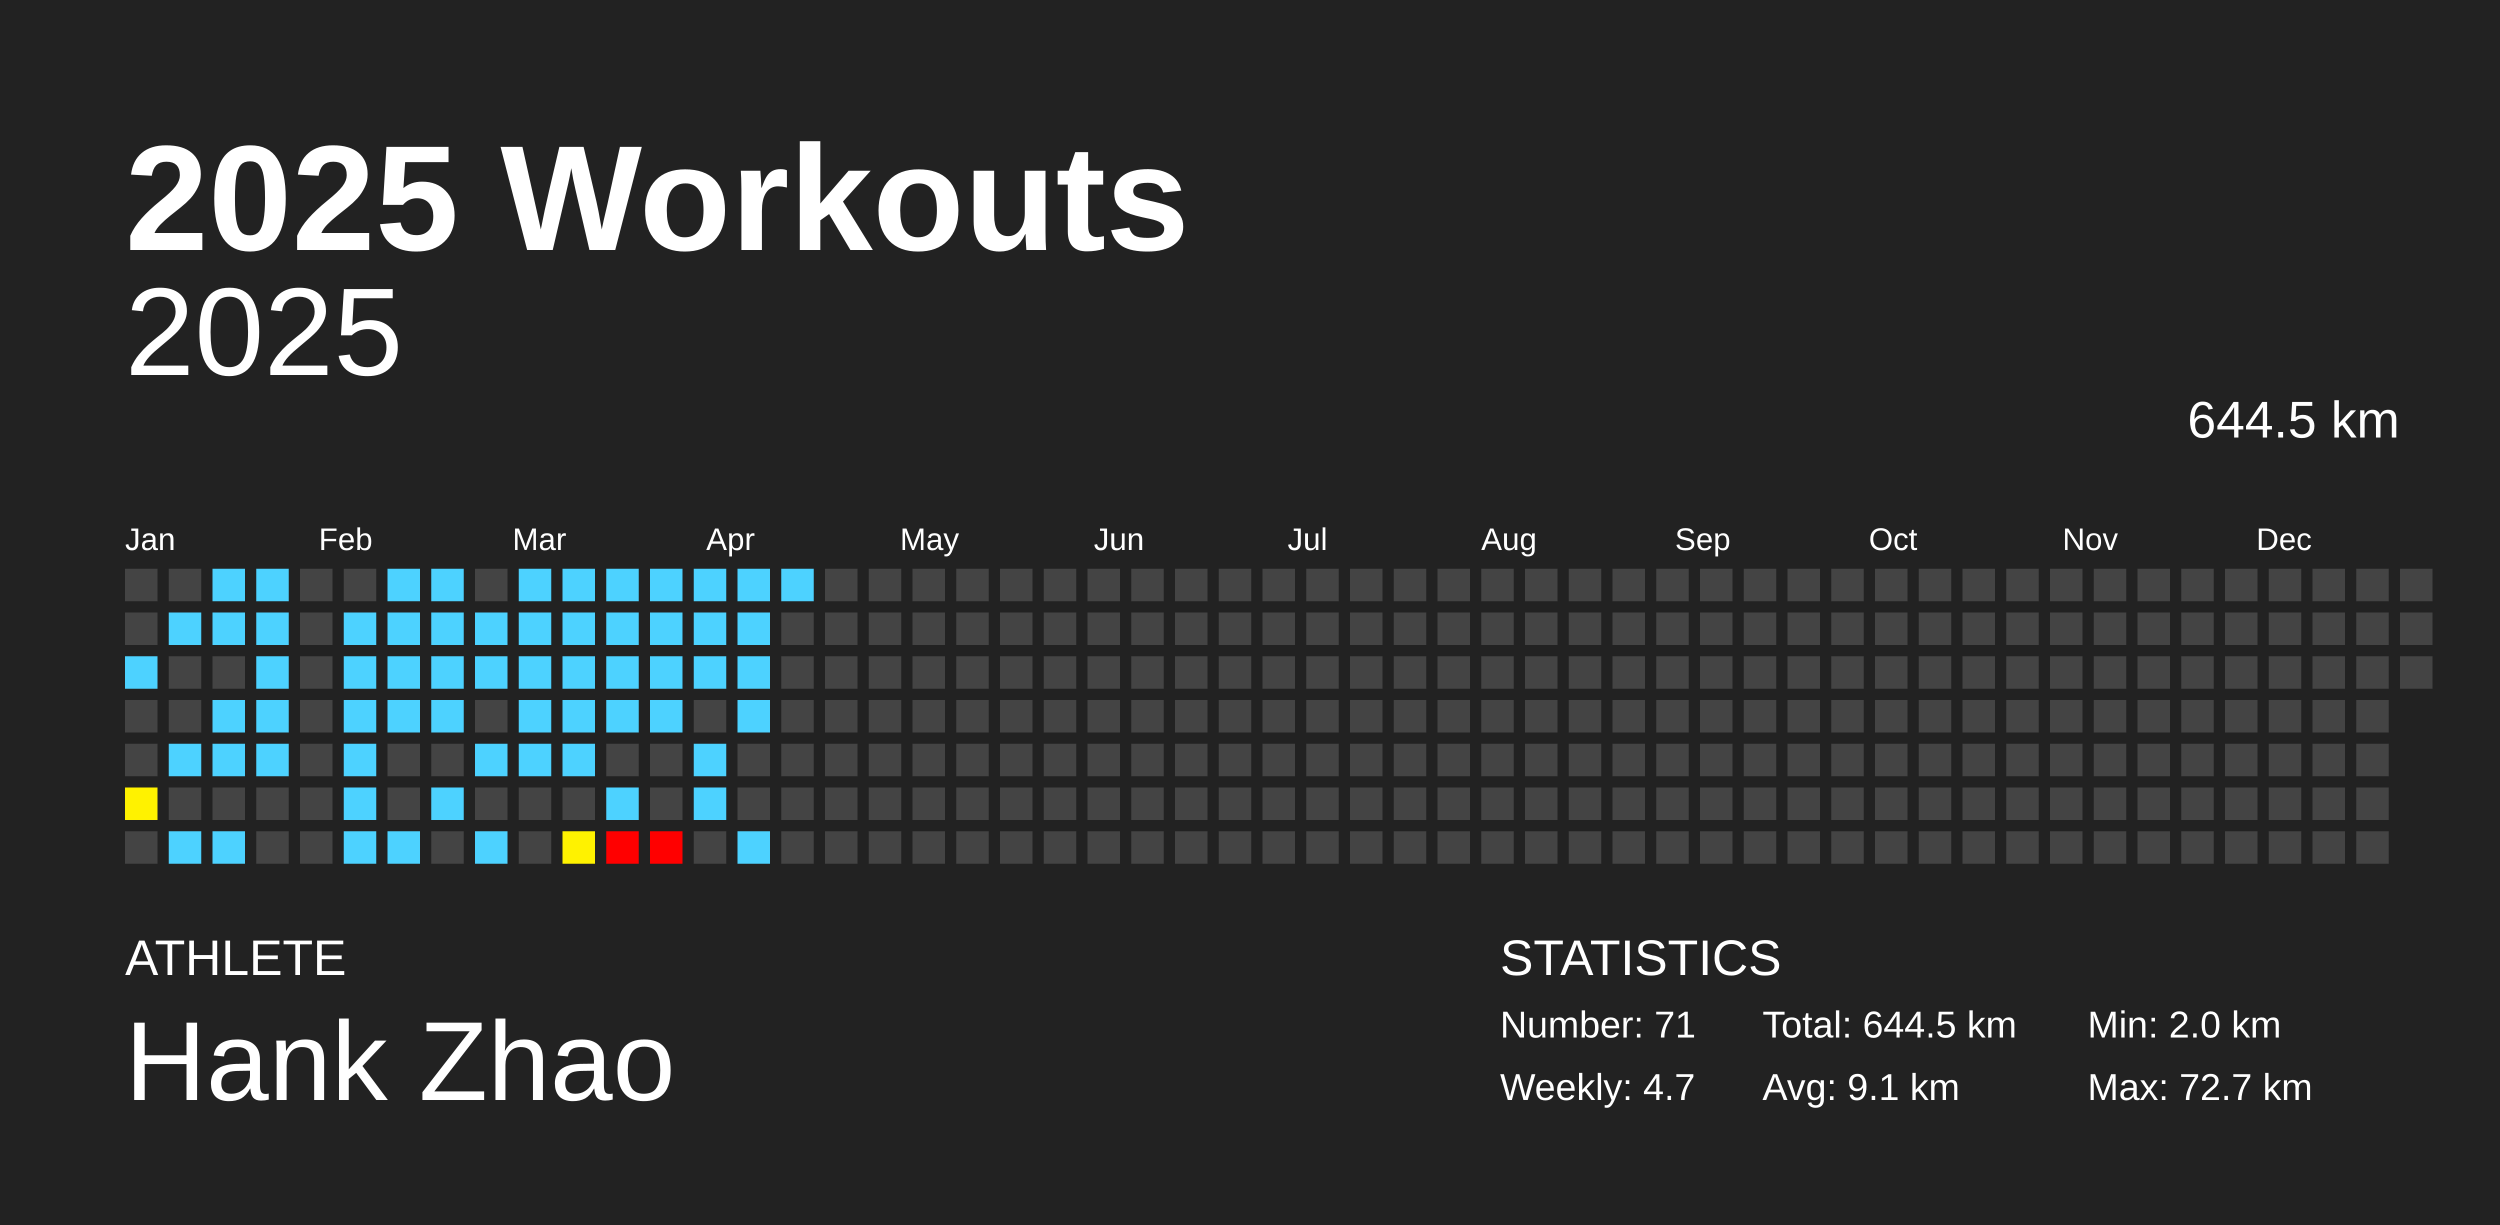
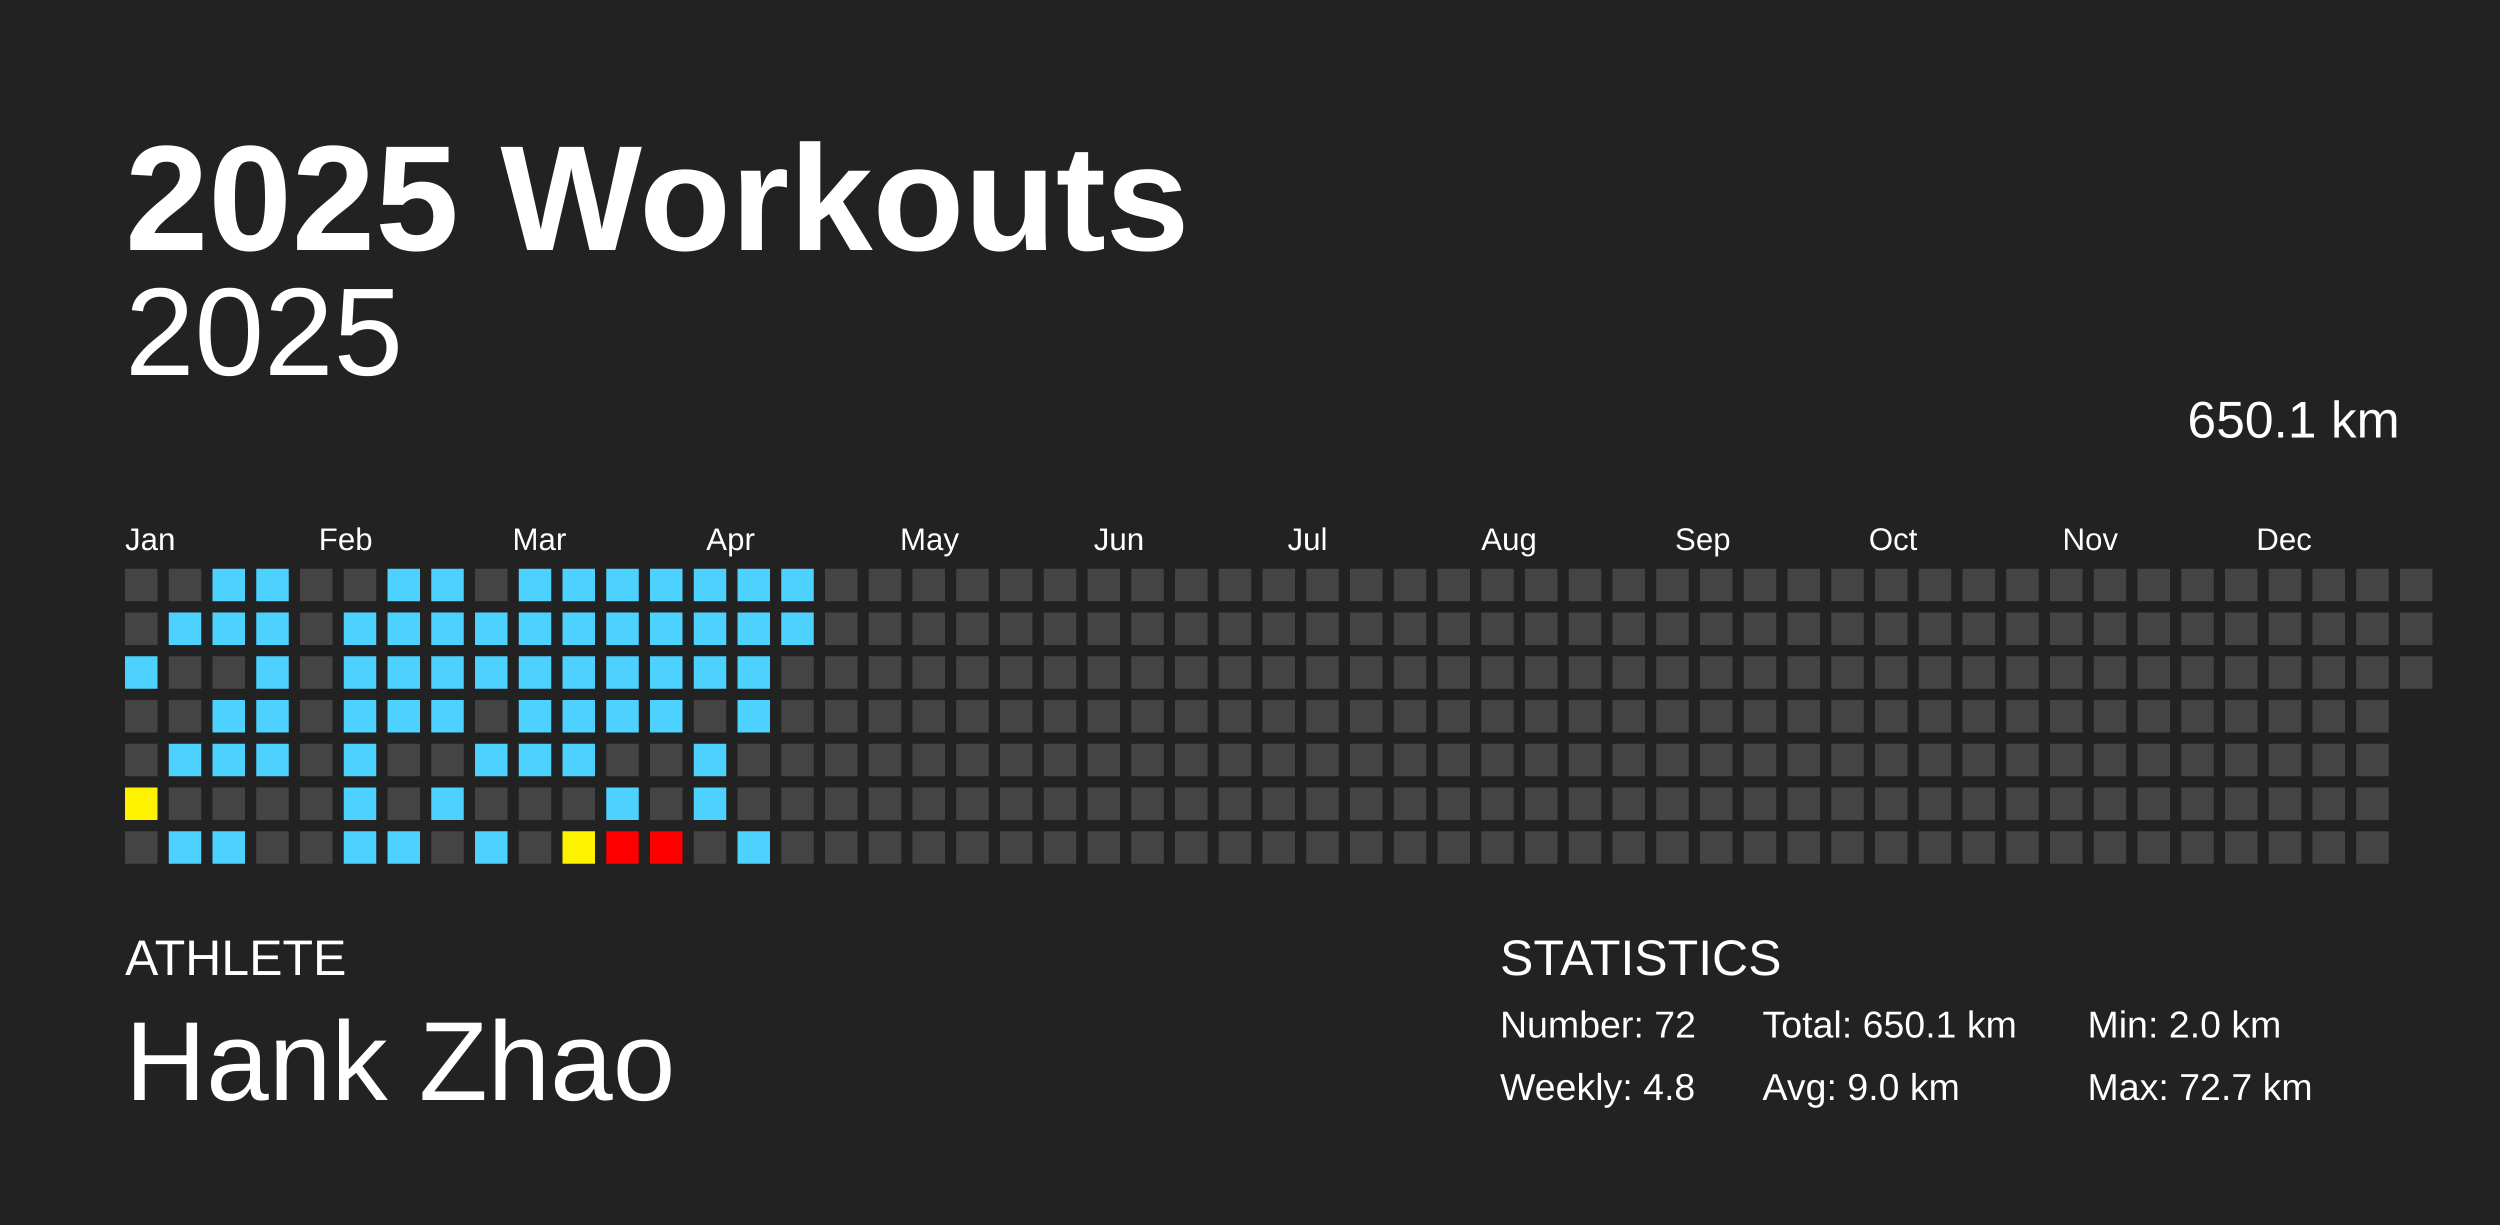
<svg xmlns="http://www.w3.org/2000/svg" baseProfile="full" height="98mm" version="1.1" viewBox="0,0,200,98" width="200mm">
  <defs />
  <rect fill="#222222" height="98" width="200" x="0" y="0" />
  <text fill="#FFFFFF" style="font-size:12px; font-family:Arial; font-weight:bold;" x="10" y="20">2025 Workouts</text>
  <text fill="#FFFFFF" style="font-size:4px; font-family:Arial" x="10" y="78">ATHLETE</text>
  <text fill="#FFFFFF" style="font-size:9px; font-family:Arial" x="10" y="88">Hank Zhao</text>
  <text fill="#FFFFFF" style="font-size:4px; font-family:Arial" x="120" y="78">STATISTICS</text>
-   <text fill="#FFFFFF" style="font-size:3px; font-family:Arial" x="120" y="83">Number: 71</text>
-   <text fill="#FFFFFF" style="font-size:3px; font-family:Arial" x="120" y="88">Weekly: 4.7</text>
-   <text fill="#FFFFFF" style="font-size:3px; font-family:Arial" x="141" y="83">Total: 644.5 km</text>
-   <text fill="#FFFFFF" style="font-size:3px; font-family:Arial" x="141" y="88">Avg: 9.1 km</text>
+   <text fill="#FFFFFF" style="font-size:3px; font-family:Arial" x="120" y="83">Number: 72</text>
+   <text fill="#FFFFFF" style="font-size:3px; font-family:Arial" x="120" y="88">Weekly: 4.8</text>
+   <text fill="#FFFFFF" style="font-size:3px; font-family:Arial" x="141" y="83">Total: 650.1 km</text>
+   <text fill="#FFFFFF" style="font-size:3px; font-family:Arial" x="141" y="88">Avg: 9.0 km</text>
  <text fill="#FFFFFF" style="font-size:3px; font-family:Arial" x="167" y="83">Min: 2.0 km</text>
  <text fill="#FFFFFF" style="font-size:3px; font-family:Arial" x="167" y="88">Max: 72.7 km</text>
  <text alignment-baseline="hanging" fill="#FFFFFF" style="font-size:10.0px; font-family:Arial;" x="10" y="30">2025</text>
-   <text alignment-baseline="hanging" fill="#FFFFFF" style="font-size:4.125px; font-family:Arial;" x="175" y="35">644.5 km</text>
+   <text alignment-baseline="hanging" fill="#FFFFFF" style="font-size:4.125px; font-family:Arial;" x="175" y="35">650.1 km</text>
  <text fill="#FFFFFF" style="font-size:2.5px; font-family:Arial" x="10.0" y="44">Jan</text>
  <text fill="#FFFFFF" style="font-size:2.5px; font-family:Arial" x="25.5" y="44">Feb</text>
  <text fill="#FFFFFF" style="font-size:2.5px; font-family:Arial" x="41.0" y="44">Mar</text>
  <text fill="#FFFFFF" style="font-size:2.5px; font-family:Arial" x="56.5" y="44">Apr</text>
  <text fill="#FFFFFF" style="font-size:2.5px; font-family:Arial" x="72.0" y="44">May</text>
  <text fill="#FFFFFF" style="font-size:2.5px; font-family:Arial" x="87.5" y="44">Jun</text>
  <text fill="#FFFFFF" style="font-size:2.5px; font-family:Arial" x="103.0" y="44">Jul</text>
  <text fill="#FFFFFF" style="font-size:2.5px; font-family:Arial" x="118.5" y="44">Aug</text>
  <text fill="#FFFFFF" style="font-size:2.5px; font-family:Arial" x="134.0" y="44">Sep</text>
  <text fill="#FFFFFF" style="font-size:2.5px; font-family:Arial" x="149.5" y="44">Oct</text>
  <text fill="#FFFFFF" style="font-size:2.5px; font-family:Arial" x="165.0" y="44">Nov</text>
  <text fill="#FFFFFF" style="font-size:2.5px; font-family:Arial" x="180.5" y="44">Dec</text>
  <rect fill="#444444" height="2.6" width="2.6" x="10.0" y="45.5" />
  <rect fill="#444444" height="2.6" width="2.6" x="10.0" y="49.0" />
  <rect fill="#4dd2ff" height="2.6" width="2.6" x="10.0" y="52.5" />
  <rect fill="#444444" height="2.6" width="2.6" x="10.0" y="56.0" />
  <rect fill="#444444" height="2.6" width="2.6" x="10.0" y="59.5" />
  <rect fill="#fff200" height="2.6" width="2.6" x="10.0" y="63.0" />
  <rect fill="#444444" height="2.6" width="2.6" x="10.0" y="66.5" />
  <rect fill="#444444" height="2.6" width="2.6" x="13.5" y="45.5" />
  <rect fill="#4dd2ff" height="2.6" width="2.6" x="13.5" y="49.0" />
  <rect fill="#444444" height="2.6" width="2.6" x="13.5" y="52.5" />
  <rect fill="#444444" height="2.6" width="2.6" x="13.5" y="56.0" />
  <rect fill="#4dd2ff" height="2.6" width="2.6" x="13.5" y="59.5" />
  <rect fill="#444444" height="2.6" width="2.6" x="13.5" y="63.0" />
  <rect fill="#4dd2ff" height="2.6" width="2.6" x="13.5" y="66.5" />
  <rect fill="#4dd2ff" height="2.6" width="2.6" x="17.0" y="45.5" />
  <rect fill="#4dd2ff" height="2.6" width="2.6" x="17.0" y="49.0" />
  <rect fill="#444444" height="2.6" width="2.6" x="17.0" y="52.5" />
  <rect fill="#4dd2ff" height="2.6" width="2.6" x="17.0" y="56.0" />
  <rect fill="#4dd2ff" height="2.6" width="2.6" x="17.0" y="59.5" />
  <rect fill="#444444" height="2.6" width="2.6" x="17.0" y="63.0" />
  <rect fill="#4dd2ff" height="2.6" width="2.6" x="17.0" y="66.5" />
  <rect fill="#4dd2ff" height="2.6" width="2.6" x="20.5" y="45.5" />
  <rect fill="#4dd2ff" height="2.6" width="2.6" x="20.5" y="49.0" />
  <rect fill="#4dd2ff" height="2.6" width="2.6" x="20.5" y="52.5" />
  <rect fill="#4dd2ff" height="2.6" width="2.6" x="20.5" y="56.0" />
  <rect fill="#4dd2ff" height="2.6" width="2.6" x="20.5" y="59.5" />
  <rect fill="#444444" height="2.6" width="2.6" x="20.5" y="63.0" />
  <rect fill="#444444" height="2.6" width="2.6" x="20.5" y="66.5" />
  <rect fill="#444444" height="2.6" width="2.6" x="24.0" y="45.5" />
  <rect fill="#444444" height="2.6" width="2.6" x="24.0" y="49.0" />
  <rect fill="#444444" height="2.6" width="2.6" x="24.0" y="52.5" />
  <rect fill="#444444" height="2.6" width="2.6" x="24.0" y="56.0" />
  <rect fill="#444444" height="2.6" width="2.6" x="24.0" y="59.5" />
  <rect fill="#444444" height="2.6" width="2.6" x="24.0" y="63.0" />
  <rect fill="#444444" height="2.6" width="2.6" x="24.0" y="66.5" />
  <rect fill="#444444" height="2.6" width="2.6" x="27.5" y="45.5" />
  <rect fill="#4dd2ff" height="2.6" width="2.6" x="27.5" y="49.0" />
  <rect fill="#4dd2ff" height="2.6" width="2.6" x="27.5" y="52.5" />
  <rect fill="#4dd2ff" height="2.6" width="2.6" x="27.5" y="56.0" />
  <rect fill="#4dd2ff" height="2.6" width="2.6" x="27.5" y="59.5" />
  <rect fill="#4dd2ff" height="2.6" width="2.6" x="27.5" y="63.0" />
  <rect fill="#4dd2ff" height="2.6" width="2.6" x="27.5" y="66.5" />
  <rect fill="#4dd2ff" height="2.6" width="2.6" x="31.0" y="45.5" />
  <rect fill="#4dd2ff" height="2.6" width="2.6" x="31.0" y="49.0" />
  <rect fill="#4dd2ff" height="2.6" width="2.6" x="31.0" y="52.5" />
  <rect fill="#4dd2ff" height="2.6" width="2.6" x="31.0" y="56.0" />
  <rect fill="#444444" height="2.6" width="2.6" x="31.0" y="59.5" />
  <rect fill="#444444" height="2.6" width="2.6" x="31.0" y="63.0" />
  <rect fill="#4dd2ff" height="2.6" width="2.6" x="31.0" y="66.5" />
  <rect fill="#4dd2ff" height="2.6" width="2.6" x="34.5" y="45.5" />
  <rect fill="#4dd2ff" height="2.6" width="2.6" x="34.5" y="49.0" />
  <rect fill="#4dd2ff" height="2.6" width="2.6" x="34.5" y="52.5" />
  <rect fill="#4dd2ff" height="2.6" width="2.6" x="34.5" y="56.0" />
  <rect fill="#444444" height="2.6" width="2.6" x="34.5" y="59.5" />
  <rect fill="#4dd2ff" height="2.6" width="2.6" x="34.5" y="63.0" />
  <rect fill="#444444" height="2.6" width="2.6" x="34.5" y="66.5" />
  <rect fill="#444444" height="2.6" width="2.6" x="38.0" y="45.5" />
  <rect fill="#4dd2ff" height="2.6" width="2.6" x="38.0" y="49.0" />
  <rect fill="#4dd2ff" height="2.6" width="2.6" x="38.0" y="52.5" />
  <rect fill="#444444" height="2.6" width="2.6" x="38.0" y="56.0" />
  <rect fill="#4dd2ff" height="2.6" width="2.6" x="38.0" y="59.5" />
  <rect fill="#444444" height="2.6" width="2.6" x="38.0" y="63.0" />
  <rect fill="#4dd2ff" height="2.6" width="2.6" x="38.0" y="66.5" />
  <rect fill="#4dd2ff" height="2.6" width="2.6" x="41.5" y="45.5" />
  <rect fill="#4dd2ff" height="2.6" width="2.6" x="41.5" y="49.0" />
  <rect fill="#4dd2ff" height="2.6" width="2.6" x="41.5" y="52.5" />
  <rect fill="#4dd2ff" height="2.6" width="2.6" x="41.5" y="56.0" />
  <rect fill="#4dd2ff" height="2.6" width="2.6" x="41.5" y="59.5" />
  <rect fill="#444444" height="2.6" width="2.6" x="41.5" y="63.0" />
  <rect fill="#444444" height="2.6" width="2.6" x="41.5" y="66.5" />
  <rect fill="#4dd2ff" height="2.6" width="2.6" x="45.0" y="45.5" />
  <rect fill="#4dd2ff" height="2.6" width="2.6" x="45.0" y="49.0" />
  <rect fill="#4dd2ff" height="2.6" width="2.6" x="45.0" y="52.5" />
  <rect fill="#4dd2ff" height="2.6" width="2.6" x="45.0" y="56.0" />
  <rect fill="#4dd2ff" height="2.6" width="2.6" x="45.0" y="59.5" />
  <rect fill="#444444" height="2.6" width="2.6" x="45.0" y="63.0" />
  <rect fill="#fff200" height="2.6" width="2.6" x="45.0" y="66.5" />
  <rect fill="#4dd2ff" height="2.6" width="2.6" x="48.5" y="45.5" />
  <rect fill="#4dd2ff" height="2.6" width="2.6" x="48.5" y="49.0" />
  <rect fill="#4dd2ff" height="2.6" width="2.6" x="48.5" y="52.5" />
  <rect fill="#4dd2ff" height="2.6" width="2.6" x="48.5" y="56.0" />
  <rect fill="#444444" height="2.6" width="2.6" x="48.5" y="59.5" />
  <rect fill="#4dd2ff" height="2.6" width="2.6" x="48.5" y="63.0" />
  <rect fill="red" height="2.6" width="2.6" x="48.5" y="66.5" />
  <rect fill="#4dd2ff" height="2.6" width="2.6" x="52.0" y="45.5" />
  <rect fill="#4dd2ff" height="2.6" width="2.6" x="52.0" y="49.0" />
  <rect fill="#4dd2ff" height="2.6" width="2.6" x="52.0" y="52.5" />
  <rect fill="#4dd2ff" height="2.6" width="2.6" x="52.0" y="56.0" />
  <rect fill="#444444" height="2.6" width="2.6" x="52.0" y="59.5" />
  <rect fill="#444444" height="2.6" width="2.6" x="52.0" y="63.0" />
  <rect fill="red" height="2.6" width="2.6" x="52.0" y="66.5" />
  <rect fill="#4dd2ff" height="2.6" width="2.6" x="55.5" y="45.5" />
  <rect fill="#4dd2ff" height="2.6" width="2.6" x="55.5" y="49.0" />
  <rect fill="#4dd2ff" height="2.6" width="2.6" x="55.5" y="52.5" />
  <rect fill="#444444" height="2.6" width="2.6" x="55.5" y="56.0" />
  <rect fill="#4dd2ff" height="2.6" width="2.6" x="55.5" y="59.5" />
  <rect fill="#4dd2ff" height="2.6" width="2.6" x="55.5" y="63.0" />
  <rect fill="#444444" height="2.6" width="2.6" x="55.5" y="66.5" />
  <rect fill="#4dd2ff" height="2.6" width="2.6" x="59.0" y="45.5" />
  <rect fill="#4dd2ff" height="2.6" width="2.6" x="59.0" y="49.0" />
  <rect fill="#4dd2ff" height="2.6" width="2.6" x="59.0" y="52.5" />
  <rect fill="#4dd2ff" height="2.6" width="2.6" x="59.0" y="56.0" />
  <rect fill="#444444" height="2.6" width="2.6" x="59.0" y="59.5" />
  <rect fill="#444444" height="2.6" width="2.6" x="59.0" y="63.0" />
  <rect fill="#4dd2ff" height="2.6" width="2.6" x="59.0" y="66.5" />
  <rect fill="#4dd2ff" height="2.6" width="2.6" x="62.5" y="45.5" />
-   <rect fill="#444444" height="2.6" width="2.6" x="62.5" y="49.0" />
+   <rect fill="#4dd2ff" height="2.6" width="2.6" x="62.5" y="49.0" />
  <rect fill="#444444" height="2.6" width="2.6" x="62.5" y="52.5" />
  <rect fill="#444444" height="2.6" width="2.6" x="62.5" y="56.0" />
  <rect fill="#444444" height="2.6" width="2.6" x="62.5" y="59.5" />
  <rect fill="#444444" height="2.6" width="2.6" x="62.5" y="63.0" />
  <rect fill="#444444" height="2.6" width="2.6" x="62.5" y="66.5" />
  <rect fill="#444444" height="2.6" width="2.6" x="66.0" y="45.5" />
  <rect fill="#444444" height="2.6" width="2.6" x="66.0" y="49.0" />
  <rect fill="#444444" height="2.6" width="2.6" x="66.0" y="52.5" />
  <rect fill="#444444" height="2.6" width="2.6" x="66.0" y="56.0" />
  <rect fill="#444444" height="2.6" width="2.6" x="66.0" y="59.5" />
  <rect fill="#444444" height="2.6" width="2.6" x="66.0" y="63.0" />
  <rect fill="#444444" height="2.6" width="2.6" x="66.0" y="66.5" />
  <rect fill="#444444" height="2.6" width="2.6" x="69.5" y="45.5" />
  <rect fill="#444444" height="2.6" width="2.6" x="69.5" y="49.0" />
  <rect fill="#444444" height="2.6" width="2.6" x="69.5" y="52.5" />
  <rect fill="#444444" height="2.6" width="2.6" x="69.5" y="56.0" />
  <rect fill="#444444" height="2.6" width="2.6" x="69.5" y="59.5" />
  <rect fill="#444444" height="2.6" width="2.6" x="69.5" y="63.0" />
  <rect fill="#444444" height="2.6" width="2.6" x="69.5" y="66.5" />
  <rect fill="#444444" height="2.6" width="2.6" x="73.0" y="45.5" />
  <rect fill="#444444" height="2.6" width="2.6" x="73.0" y="49.0" />
  <rect fill="#444444" height="2.6" width="2.6" x="73.0" y="52.5" />
  <rect fill="#444444" height="2.6" width="2.6" x="73.0" y="56.0" />
  <rect fill="#444444" height="2.6" width="2.6" x="73.0" y="59.5" />
  <rect fill="#444444" height="2.6" width="2.6" x="73.0" y="63.0" />
  <rect fill="#444444" height="2.6" width="2.6" x="73.0" y="66.5" />
  <rect fill="#444444" height="2.6" width="2.6" x="76.5" y="45.5" />
  <rect fill="#444444" height="2.6" width="2.6" x="76.5" y="49.0" />
  <rect fill="#444444" height="2.6" width="2.6" x="76.5" y="52.5" />
  <rect fill="#444444" height="2.6" width="2.6" x="76.5" y="56.0" />
  <rect fill="#444444" height="2.6" width="2.6" x="76.5" y="59.5" />
  <rect fill="#444444" height="2.6" width="2.6" x="76.5" y="63.0" />
  <rect fill="#444444" height="2.6" width="2.6" x="76.5" y="66.5" />
  <rect fill="#444444" height="2.6" width="2.6" x="80.0" y="45.5" />
  <rect fill="#444444" height="2.6" width="2.6" x="80.0" y="49.0" />
  <rect fill="#444444" height="2.6" width="2.6" x="80.0" y="52.5" />
  <rect fill="#444444" height="2.6" width="2.6" x="80.0" y="56.0" />
  <rect fill="#444444" height="2.6" width="2.6" x="80.0" y="59.5" />
  <rect fill="#444444" height="2.6" width="2.6" x="80.0" y="63.0" />
  <rect fill="#444444" height="2.6" width="2.6" x="80.0" y="66.5" />
  <rect fill="#444444" height="2.6" width="2.6" x="83.5" y="45.5" />
  <rect fill="#444444" height="2.6" width="2.6" x="83.5" y="49.0" />
  <rect fill="#444444" height="2.6" width="2.6" x="83.5" y="52.5" />
  <rect fill="#444444" height="2.6" width="2.6" x="83.5" y="56.0" />
  <rect fill="#444444" height="2.6" width="2.6" x="83.5" y="59.5" />
  <rect fill="#444444" height="2.6" width="2.6" x="83.5" y="63.0" />
  <rect fill="#444444" height="2.6" width="2.6" x="83.5" y="66.5" />
  <rect fill="#444444" height="2.6" width="2.6" x="87.0" y="45.5" />
  <rect fill="#444444" height="2.6" width="2.6" x="87.0" y="49.0" />
  <rect fill="#444444" height="2.6" width="2.6" x="87.0" y="52.5" />
  <rect fill="#444444" height="2.6" width="2.6" x="87.0" y="56.0" />
  <rect fill="#444444" height="2.6" width="2.6" x="87.0" y="59.5" />
  <rect fill="#444444" height="2.6" width="2.6" x="87.0" y="63.0" />
  <rect fill="#444444" height="2.6" width="2.6" x="87.0" y="66.5" />
  <rect fill="#444444" height="2.6" width="2.6" x="90.5" y="45.5" />
  <rect fill="#444444" height="2.6" width="2.6" x="90.5" y="49.0" />
  <rect fill="#444444" height="2.6" width="2.6" x="90.5" y="52.5" />
  <rect fill="#444444" height="2.6" width="2.6" x="90.5" y="56.0" />
  <rect fill="#444444" height="2.6" width="2.6" x="90.5" y="59.5" />
  <rect fill="#444444" height="2.6" width="2.6" x="90.5" y="63.0" />
  <rect fill="#444444" height="2.6" width="2.6" x="90.5" y="66.5" />
  <rect fill="#444444" height="2.6" width="2.6" x="94.0" y="45.5" />
  <rect fill="#444444" height="2.6" width="2.6" x="94.0" y="49.0" />
  <rect fill="#444444" height="2.6" width="2.6" x="94.0" y="52.5" />
  <rect fill="#444444" height="2.6" width="2.6" x="94.0" y="56.0" />
  <rect fill="#444444" height="2.6" width="2.6" x="94.0" y="59.5" />
  <rect fill="#444444" height="2.6" width="2.6" x="94.0" y="63.0" />
  <rect fill="#444444" height="2.6" width="2.6" x="94.0" y="66.5" />
  <rect fill="#444444" height="2.6" width="2.6" x="97.5" y="45.5" />
  <rect fill="#444444" height="2.6" width="2.6" x="97.5" y="49.0" />
  <rect fill="#444444" height="2.6" width="2.6" x="97.5" y="52.5" />
  <rect fill="#444444" height="2.6" width="2.6" x="97.5" y="56.0" />
  <rect fill="#444444" height="2.6" width="2.6" x="97.5" y="59.5" />
  <rect fill="#444444" height="2.6" width="2.6" x="97.5" y="63.0" />
  <rect fill="#444444" height="2.6" width="2.6" x="97.5" y="66.5" />
  <rect fill="#444444" height="2.6" width="2.6" x="101.0" y="45.5" />
  <rect fill="#444444" height="2.6" width="2.6" x="101.0" y="49.0" />
  <rect fill="#444444" height="2.6" width="2.6" x="101.0" y="52.5" />
  <rect fill="#444444" height="2.6" width="2.6" x="101.0" y="56.0" />
  <rect fill="#444444" height="2.6" width="2.6" x="101.0" y="59.5" />
  <rect fill="#444444" height="2.6" width="2.6" x="101.0" y="63.0" />
  <rect fill="#444444" height="2.6" width="2.6" x="101.0" y="66.5" />
  <rect fill="#444444" height="2.6" width="2.6" x="104.5" y="45.5" />
  <rect fill="#444444" height="2.6" width="2.6" x="104.5" y="49.0" />
  <rect fill="#444444" height="2.6" width="2.6" x="104.5" y="52.5" />
  <rect fill="#444444" height="2.6" width="2.6" x="104.5" y="56.0" />
  <rect fill="#444444" height="2.6" width="2.6" x="104.5" y="59.5" />
  <rect fill="#444444" height="2.6" width="2.6" x="104.5" y="63.0" />
  <rect fill="#444444" height="2.6" width="2.6" x="104.5" y="66.5" />
  <rect fill="#444444" height="2.6" width="2.6" x="108.0" y="45.5" />
  <rect fill="#444444" height="2.6" width="2.6" x="108.0" y="49.0" />
  <rect fill="#444444" height="2.6" width="2.6" x="108.0" y="52.5" />
  <rect fill="#444444" height="2.6" width="2.6" x="108.0" y="56.0" />
  <rect fill="#444444" height="2.6" width="2.6" x="108.0" y="59.5" />
  <rect fill="#444444" height="2.6" width="2.6" x="108.0" y="63.0" />
  <rect fill="#444444" height="2.6" width="2.6" x="108.0" y="66.5" />
  <rect fill="#444444" height="2.6" width="2.6" x="111.5" y="45.5" />
  <rect fill="#444444" height="2.6" width="2.6" x="111.5" y="49.0" />
  <rect fill="#444444" height="2.6" width="2.6" x="111.5" y="52.5" />
  <rect fill="#444444" height="2.6" width="2.6" x="111.5" y="56.0" />
  <rect fill="#444444" height="2.6" width="2.6" x="111.5" y="59.5" />
  <rect fill="#444444" height="2.6" width="2.6" x="111.5" y="63.0" />
  <rect fill="#444444" height="2.6" width="2.6" x="111.5" y="66.5" />
  <rect fill="#444444" height="2.6" width="2.6" x="115.0" y="45.5" />
  <rect fill="#444444" height="2.6" width="2.6" x="115.0" y="49.0" />
  <rect fill="#444444" height="2.6" width="2.6" x="115.0" y="52.5" />
  <rect fill="#444444" height="2.6" width="2.6" x="115.0" y="56.0" />
  <rect fill="#444444" height="2.6" width="2.6" x="115.0" y="59.5" />
  <rect fill="#444444" height="2.6" width="2.6" x="115.0" y="63.0" />
  <rect fill="#444444" height="2.6" width="2.6" x="115.0" y="66.5" />
  <rect fill="#444444" height="2.6" width="2.6" x="118.5" y="45.5" />
  <rect fill="#444444" height="2.6" width="2.6" x="118.5" y="49.0" />
  <rect fill="#444444" height="2.6" width="2.6" x="118.5" y="52.5" />
  <rect fill="#444444" height="2.6" width="2.6" x="118.5" y="56.0" />
  <rect fill="#444444" height="2.6" width="2.6" x="118.5" y="59.5" />
  <rect fill="#444444" height="2.6" width="2.6" x="118.5" y="63.0" />
  <rect fill="#444444" height="2.6" width="2.6" x="118.5" y="66.5" />
  <rect fill="#444444" height="2.6" width="2.6" x="122.0" y="45.5" />
  <rect fill="#444444" height="2.6" width="2.6" x="122.0" y="49.0" />
  <rect fill="#444444" height="2.6" width="2.6" x="122.0" y="52.5" />
  <rect fill="#444444" height="2.6" width="2.6" x="122.0" y="56.0" />
  <rect fill="#444444" height="2.6" width="2.6" x="122.0" y="59.5" />
  <rect fill="#444444" height="2.6" width="2.6" x="122.0" y="63.0" />
  <rect fill="#444444" height="2.6" width="2.6" x="122.0" y="66.5" />
  <rect fill="#444444" height="2.6" width="2.6" x="125.5" y="45.5" />
  <rect fill="#444444" height="2.6" width="2.6" x="125.5" y="49.0" />
  <rect fill="#444444" height="2.6" width="2.6" x="125.5" y="52.5" />
  <rect fill="#444444" height="2.6" width="2.6" x="125.5" y="56.0" />
  <rect fill="#444444" height="2.6" width="2.6" x="125.5" y="59.5" />
  <rect fill="#444444" height="2.6" width="2.6" x="125.5" y="63.0" />
  <rect fill="#444444" height="2.6" width="2.6" x="125.5" y="66.5" />
  <rect fill="#444444" height="2.6" width="2.6" x="129.0" y="45.5" />
  <rect fill="#444444" height="2.6" width="2.6" x="129.0" y="49.0" />
  <rect fill="#444444" height="2.6" width="2.6" x="129.0" y="52.5" />
  <rect fill="#444444" height="2.6" width="2.6" x="129.0" y="56.0" />
  <rect fill="#444444" height="2.6" width="2.6" x="129.0" y="59.5" />
  <rect fill="#444444" height="2.6" width="2.6" x="129.0" y="63.0" />
  <rect fill="#444444" height="2.6" width="2.6" x="129.0" y="66.5" />
  <rect fill="#444444" height="2.6" width="2.6" x="132.5" y="45.5" />
  <rect fill="#444444" height="2.6" width="2.6" x="132.5" y="49.0" />
  <rect fill="#444444" height="2.6" width="2.6" x="132.5" y="52.5" />
  <rect fill="#444444" height="2.6" width="2.6" x="132.5" y="56.0" />
  <rect fill="#444444" height="2.6" width="2.6" x="132.5" y="59.5" />
  <rect fill="#444444" height="2.6" width="2.6" x="132.5" y="63.0" />
  <rect fill="#444444" height="2.6" width="2.6" x="132.5" y="66.5" />
  <rect fill="#444444" height="2.6" width="2.6" x="136.0" y="45.5" />
  <rect fill="#444444" height="2.6" width="2.6" x="136.0" y="49.0" />
  <rect fill="#444444" height="2.6" width="2.6" x="136.0" y="52.5" />
  <rect fill="#444444" height="2.6" width="2.6" x="136.0" y="56.0" />
  <rect fill="#444444" height="2.6" width="2.6" x="136.0" y="59.5" />
  <rect fill="#444444" height="2.6" width="2.6" x="136.0" y="63.0" />
  <rect fill="#444444" height="2.6" width="2.6" x="136.0" y="66.5" />
  <rect fill="#444444" height="2.6" width="2.6" x="139.5" y="45.5" />
  <rect fill="#444444" height="2.6" width="2.6" x="139.5" y="49.0" />
  <rect fill="#444444" height="2.6" width="2.6" x="139.5" y="52.5" />
  <rect fill="#444444" height="2.6" width="2.6" x="139.5" y="56.0" />
  <rect fill="#444444" height="2.6" width="2.6" x="139.5" y="59.5" />
  <rect fill="#444444" height="2.6" width="2.6" x="139.5" y="63.0" />
  <rect fill="#444444" height="2.6" width="2.6" x="139.5" y="66.5" />
  <rect fill="#444444" height="2.6" width="2.6" x="143.0" y="45.5" />
  <rect fill="#444444" height="2.6" width="2.6" x="143.0" y="49.0" />
  <rect fill="#444444" height="2.6" width="2.6" x="143.0" y="52.5" />
  <rect fill="#444444" height="2.6" width="2.6" x="143.0" y="56.0" />
  <rect fill="#444444" height="2.6" width="2.6" x="143.0" y="59.5" />
  <rect fill="#444444" height="2.6" width="2.6" x="143.0" y="63.0" />
  <rect fill="#444444" height="2.6" width="2.6" x="143.0" y="66.5" />
  <rect fill="#444444" height="2.6" width="2.6" x="146.5" y="45.5" />
  <rect fill="#444444" height="2.6" width="2.6" x="146.5" y="49.0" />
  <rect fill="#444444" height="2.6" width="2.6" x="146.5" y="52.5" />
  <rect fill="#444444" height="2.6" width="2.6" x="146.5" y="56.0" />
  <rect fill="#444444" height="2.6" width="2.6" x="146.5" y="59.5" />
  <rect fill="#444444" height="2.6" width="2.6" x="146.5" y="63.0" />
  <rect fill="#444444" height="2.6" width="2.6" x="146.5" y="66.5" />
  <rect fill="#444444" height="2.6" width="2.6" x="150.0" y="45.5" />
  <rect fill="#444444" height="2.6" width="2.6" x="150.0" y="49.0" />
  <rect fill="#444444" height="2.6" width="2.6" x="150.0" y="52.5" />
  <rect fill="#444444" height="2.6" width="2.6" x="150.0" y="56.0" />
  <rect fill="#444444" height="2.6" width="2.6" x="150.0" y="59.5" />
  <rect fill="#444444" height="2.6" width="2.6" x="150.0" y="63.0" />
  <rect fill="#444444" height="2.6" width="2.6" x="150.0" y="66.5" />
  <rect fill="#444444" height="2.6" width="2.6" x="153.5" y="45.5" />
  <rect fill="#444444" height="2.6" width="2.6" x="153.5" y="49.0" />
  <rect fill="#444444" height="2.6" width="2.6" x="153.5" y="52.5" />
  <rect fill="#444444" height="2.6" width="2.6" x="153.5" y="56.0" />
  <rect fill="#444444" height="2.6" width="2.6" x="153.5" y="59.5" />
  <rect fill="#444444" height="2.6" width="2.6" x="153.5" y="63.0" />
  <rect fill="#444444" height="2.6" width="2.6" x="153.5" y="66.5" />
  <rect fill="#444444" height="2.6" width="2.6" x="157.0" y="45.5" />
  <rect fill="#444444" height="2.6" width="2.6" x="157.0" y="49.0" />
  <rect fill="#444444" height="2.6" width="2.6" x="157.0" y="52.5" />
  <rect fill="#444444" height="2.6" width="2.6" x="157.0" y="56.0" />
  <rect fill="#444444" height="2.6" width="2.6" x="157.0" y="59.5" />
  <rect fill="#444444" height="2.6" width="2.6" x="157.0" y="63.0" />
  <rect fill="#444444" height="2.6" width="2.6" x="157.0" y="66.5" />
  <rect fill="#444444" height="2.6" width="2.6" x="160.5" y="45.5" />
  <rect fill="#444444" height="2.6" width="2.6" x="160.5" y="49.0" />
  <rect fill="#444444" height="2.6" width="2.6" x="160.5" y="52.5" />
  <rect fill="#444444" height="2.6" width="2.6" x="160.5" y="56.0" />
  <rect fill="#444444" height="2.6" width="2.6" x="160.5" y="59.5" />
  <rect fill="#444444" height="2.6" width="2.6" x="160.5" y="63.0" />
  <rect fill="#444444" height="2.6" width="2.6" x="160.5" y="66.5" />
  <rect fill="#444444" height="2.6" width="2.6" x="164.0" y="45.5" />
  <rect fill="#444444" height="2.6" width="2.6" x="164.0" y="49.0" />
  <rect fill="#444444" height="2.6" width="2.6" x="164.0" y="52.5" />
  <rect fill="#444444" height="2.6" width="2.6" x="164.0" y="56.0" />
  <rect fill="#444444" height="2.6" width="2.6" x="164.0" y="59.5" />
  <rect fill="#444444" height="2.6" width="2.6" x="164.0" y="63.0" />
  <rect fill="#444444" height="2.6" width="2.6" x="164.0" y="66.5" />
  <rect fill="#444444" height="2.6" width="2.6" x="167.5" y="45.5" />
  <rect fill="#444444" height="2.6" width="2.6" x="167.5" y="49.0" />
  <rect fill="#444444" height="2.6" width="2.6" x="167.5" y="52.5" />
  <rect fill="#444444" height="2.6" width="2.6" x="167.5" y="56.0" />
  <rect fill="#444444" height="2.6" width="2.6" x="167.5" y="59.5" />
  <rect fill="#444444" height="2.6" width="2.6" x="167.5" y="63.0" />
  <rect fill="#444444" height="2.6" width="2.6" x="167.5" y="66.5" />
  <rect fill="#444444" height="2.6" width="2.6" x="171.0" y="45.5" />
  <rect fill="#444444" height="2.6" width="2.6" x="171.0" y="49.0" />
  <rect fill="#444444" height="2.6" width="2.6" x="171.0" y="52.5" />
  <rect fill="#444444" height="2.6" width="2.6" x="171.0" y="56.0" />
  <rect fill="#444444" height="2.6" width="2.6" x="171.0" y="59.5" />
  <rect fill="#444444" height="2.6" width="2.6" x="171.0" y="63.0" />
  <rect fill="#444444" height="2.6" width="2.6" x="171.0" y="66.5" />
  <rect fill="#444444" height="2.6" width="2.6" x="174.5" y="45.5" />
  <rect fill="#444444" height="2.6" width="2.6" x="174.5" y="49.0" />
  <rect fill="#444444" height="2.6" width="2.6" x="174.5" y="52.5" />
  <rect fill="#444444" height="2.6" width="2.6" x="174.5" y="56.0" />
  <rect fill="#444444" height="2.6" width="2.6" x="174.5" y="59.5" />
  <rect fill="#444444" height="2.6" width="2.6" x="174.5" y="63.0" />
  <rect fill="#444444" height="2.6" width="2.6" x="174.5" y="66.5" />
  <rect fill="#444444" height="2.6" width="2.6" x="178.0" y="45.5" />
  <rect fill="#444444" height="2.6" width="2.6" x="178.0" y="49.0" />
  <rect fill="#444444" height="2.6" width="2.6" x="178.0" y="52.5" />
  <rect fill="#444444" height="2.6" width="2.6" x="178.0" y="56.0" />
  <rect fill="#444444" height="2.6" width="2.6" x="178.0" y="59.5" />
  <rect fill="#444444" height="2.6" width="2.6" x="178.0" y="63.0" />
  <rect fill="#444444" height="2.6" width="2.6" x="178.0" y="66.5" />
  <rect fill="#444444" height="2.6" width="2.6" x="181.5" y="45.5" />
  <rect fill="#444444" height="2.6" width="2.6" x="181.5" y="49.0" />
  <rect fill="#444444" height="2.6" width="2.6" x="181.5" y="52.5" />
  <rect fill="#444444" height="2.6" width="2.6" x="181.5" y="56.0" />
  <rect fill="#444444" height="2.6" width="2.6" x="181.5" y="59.5" />
  <rect fill="#444444" height="2.6" width="2.6" x="181.5" y="63.0" />
  <rect fill="#444444" height="2.6" width="2.6" x="181.5" y="66.5" />
  <rect fill="#444444" height="2.6" width="2.6" x="185.0" y="45.5" />
  <rect fill="#444444" height="2.6" width="2.6" x="185.0" y="49.0" />
  <rect fill="#444444" height="2.6" width="2.6" x="185.0" y="52.5" />
  <rect fill="#444444" height="2.6" width="2.6" x="185.0" y="56.0" />
  <rect fill="#444444" height="2.6" width="2.6" x="185.0" y="59.5" />
  <rect fill="#444444" height="2.6" width="2.6" x="185.0" y="63.0" />
  <rect fill="#444444" height="2.6" width="2.6" x="185.0" y="66.5" />
  <rect fill="#444444" height="2.6" width="2.6" x="188.5" y="45.5" />
  <rect fill="#444444" height="2.6" width="2.6" x="188.5" y="49.0" />
  <rect fill="#444444" height="2.6" width="2.6" x="188.5" y="52.5" />
  <rect fill="#444444" height="2.6" width="2.6" x="188.5" y="56.0" />
  <rect fill="#444444" height="2.6" width="2.6" x="188.5" y="59.5" />
  <rect fill="#444444" height="2.6" width="2.6" x="188.5" y="63.0" />
  <rect fill="#444444" height="2.6" width="2.6" x="188.5" y="66.5" />
  <rect fill="#444444" height="2.6" width="2.6" x="192.0" y="45.5" />
  <rect fill="#444444" height="2.6" width="2.6" x="192.0" y="49.0" />
  <rect fill="#444444" height="2.6" width="2.6" x="192.0" y="52.5" />
</svg>
